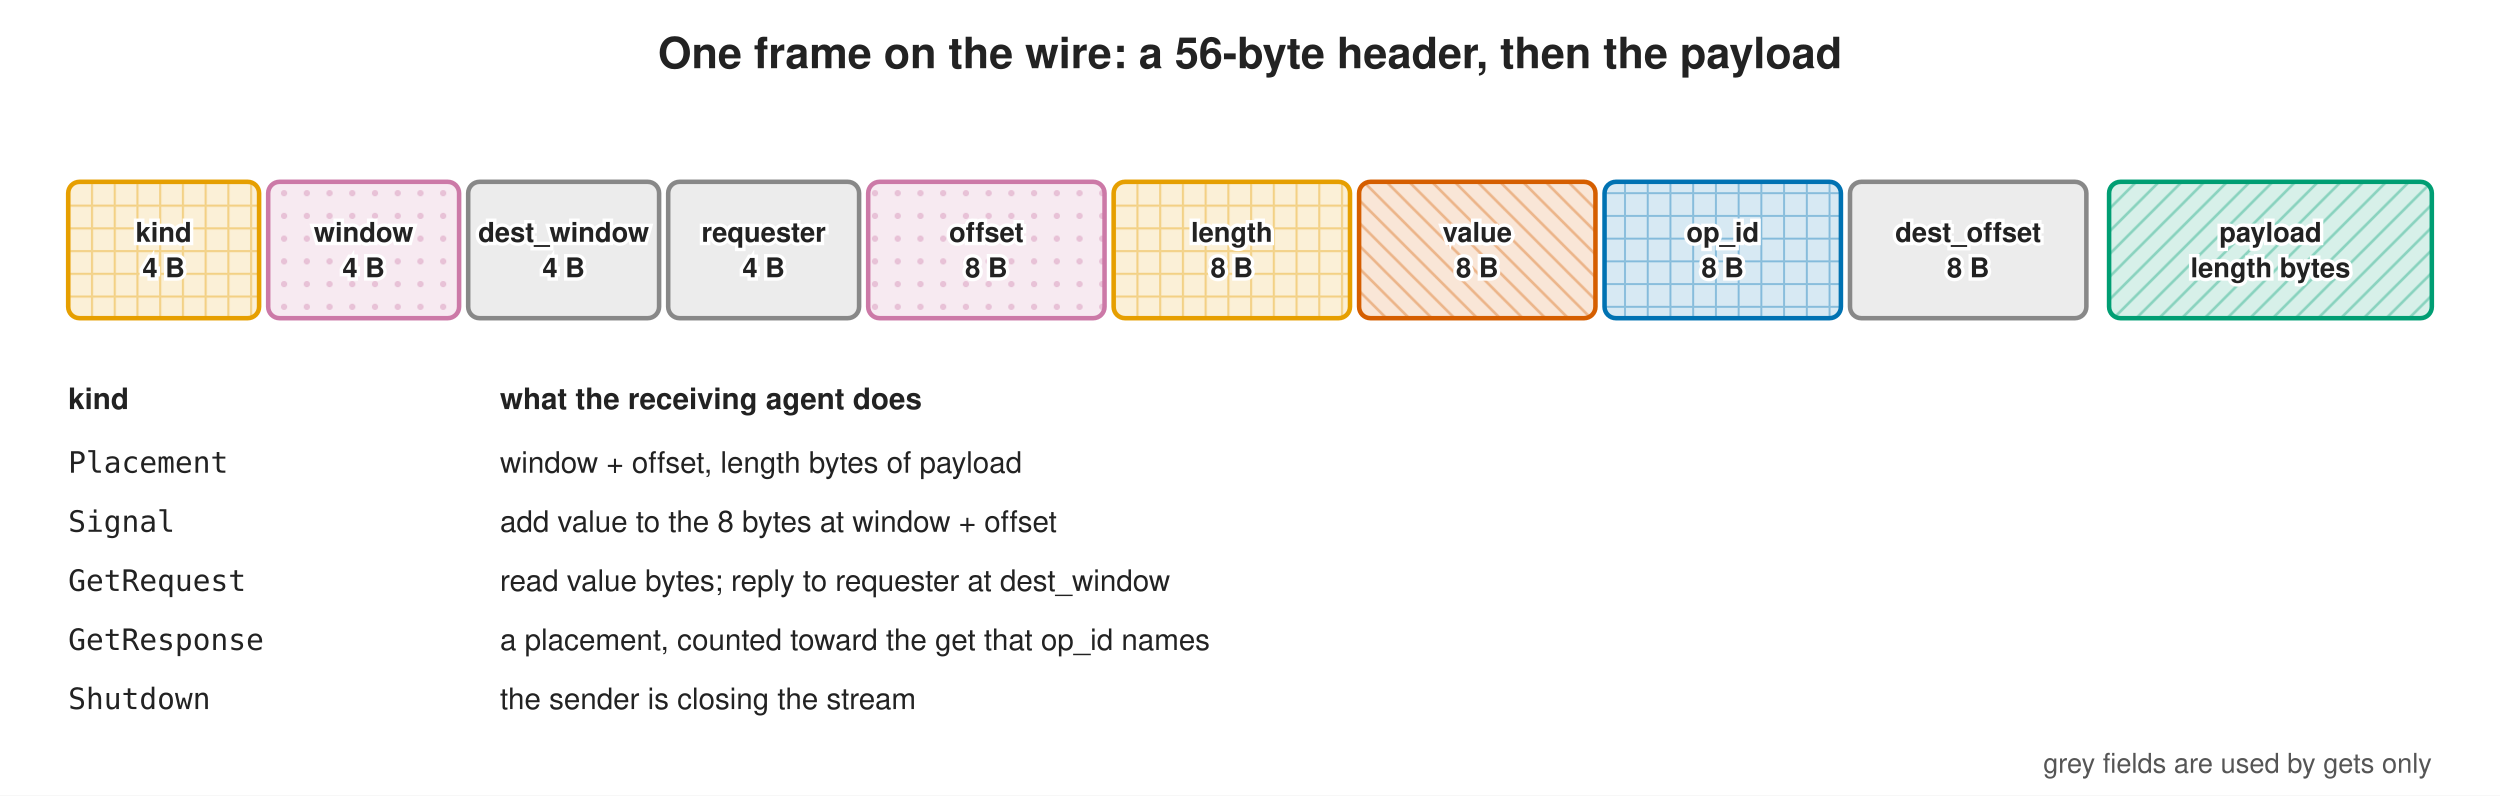
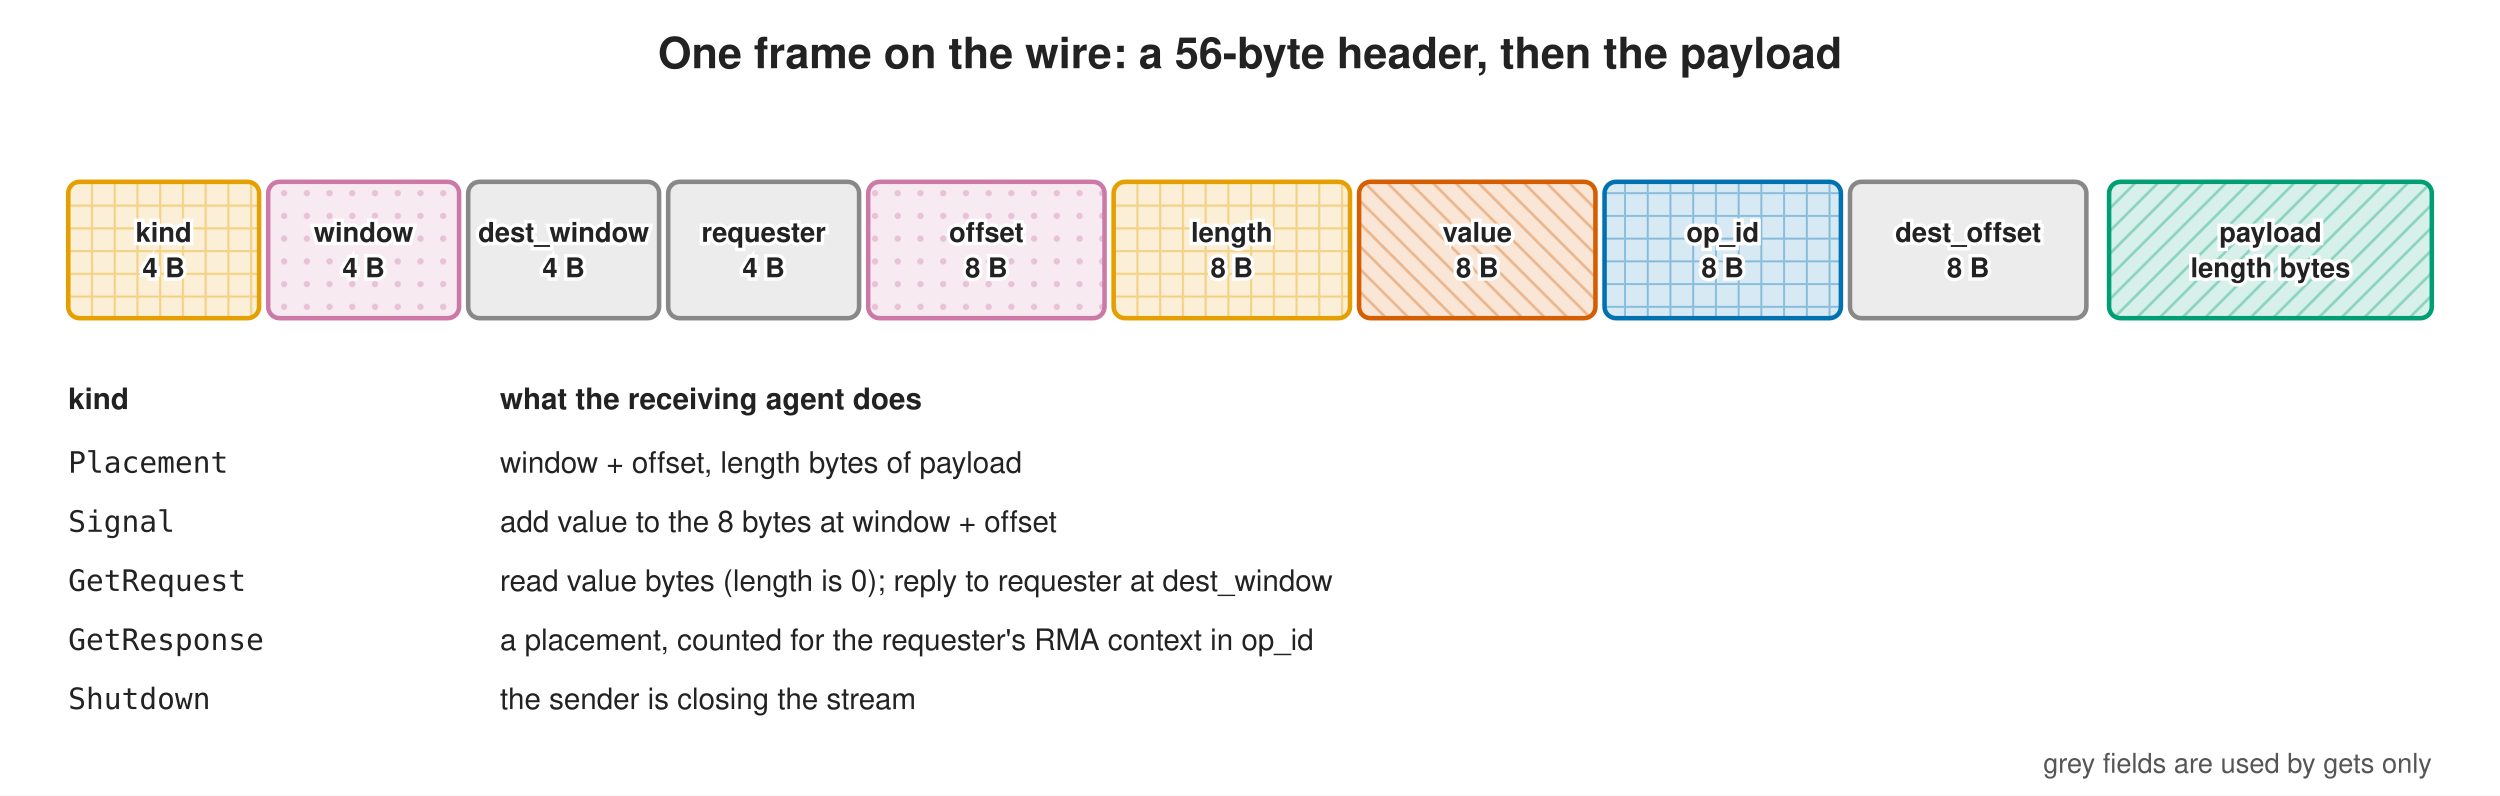
<svg xmlns="http://www.w3.org/2000/svg" width="1100" height="350" viewBox="0 0 1100 350">
  <defs>
    <pattern id="p-wire" width="10" height="10" patternUnits="userSpaceOnUse">
      <g stroke="#E69F00" opacity="0.35">
        <path d="M0,0.5 h10 M0.5,0 v10" stroke-width="1.0" />
      </g>
    </pattern>
    <pattern id="p-target" width="10" height="10" patternUnits="userSpaceOnUse">
      <g stroke="#CC79A7" opacity="0.35">
        <circle cx="5" cy="5" r="1.4" stroke="none" fill="#CC79A7" />
      </g>
    </pattern>
    <pattern id="p-sig" width="10" height="10" patternUnits="userSpaceOnUse">
      <g stroke="#D55E00" opacity="0.35">
        <path d="M-2,8 l4,4 M0,0 l10,10 M8,-2 l4,4" stroke-width="1.2" />
      </g>
    </pattern>
    <pattern id="p-nccl" width="10" height="10" patternUnits="userSpaceOnUse">
      <g stroke="#0072B2" opacity="0.35">
        <path d="M0,5 h10 M5,0 v10" stroke-width="0.9" />
      </g>
    </pattern>
    <pattern id="p-sim" width="10" height="10" patternUnits="userSpaceOnUse">
      <g stroke="#009E73" opacity="0.35">
        <path d="M-2,2 l4,-4 M0,10 l10,-10 M8,12 l4,-4" stroke-width="1.2" />
      </g>
    </pattern>
  </defs>
  <rect x="0" y="0" width="1100" height="350" fill="#FFFFFF" />
  <text x="550.0" y="30.0" font-family="Helvetica, Arial, 'Hiragino Sans', 'Hiragino Kaku Gothic ProN', 'Noto Sans CJK JP', 'Noto Sans JP', sans-serif" font-size="19" font-weight="bold" text-anchor="middle" fill="#222222">One frame on the wire: a 56-byte header, then the payload</text>
  <rect x="30" y="80" width="84" height="60" rx="5" fill="#E69F00" fill-opacity="0.16" stroke="#E69F00" stroke-width="2" />
  <rect x="30" y="80" width="84" height="60" rx="5" fill="url(#p-wire)" />
  <text x="72.0" y="106.4" font-family="Helvetica, Arial, 'Hiragino Sans', 'Hiragino Kaku Gothic ProN', 'Noto Sans CJK JP', 'Noto Sans JP', sans-serif" font-size="12" font-weight="bold" text-anchor="middle" fill="#222222" stroke="#FFFFFF" stroke-width="3" paint-order="stroke">kind</text>
  <text x="72.0" y="122.0" font-family="Helvetica, Arial, 'Hiragino Sans', 'Hiragino Kaku Gothic ProN', 'Noto Sans CJK JP', 'Noto Sans JP', sans-serif" font-size="12" font-weight="bold" text-anchor="middle" fill="#222222" stroke="#FFFFFF" stroke-width="3" paint-order="stroke">4 B</text>
  <rect x="118" y="80" width="84" height="60" rx="5" fill="#CC79A7" fill-opacity="0.16" stroke="#CC79A7" stroke-width="2" />
  <rect x="118" y="80" width="84" height="60" rx="5" fill="url(#p-target)" />
  <text x="160.0" y="106.4" font-family="Helvetica, Arial, 'Hiragino Sans', 'Hiragino Kaku Gothic ProN', 'Noto Sans CJK JP', 'Noto Sans JP', sans-serif" font-size="12" font-weight="bold" text-anchor="middle" fill="#222222" stroke="#FFFFFF" stroke-width="3" paint-order="stroke">window</text>
  <text x="160.0" y="122.0" font-family="Helvetica, Arial, 'Hiragino Sans', 'Hiragino Kaku Gothic ProN', 'Noto Sans CJK JP', 'Noto Sans JP', sans-serif" font-size="12" font-weight="bold" text-anchor="middle" fill="#222222" stroke="#FFFFFF" stroke-width="3" paint-order="stroke">4 B</text>
  <rect x="206" y="80" width="84" height="60" rx="5" fill="#888888" fill-opacity="0.16" stroke="#888888" stroke-width="2" />
  <text x="248.0" y="106.4" font-family="Helvetica, Arial, 'Hiragino Sans', 'Hiragino Kaku Gothic ProN', 'Noto Sans CJK JP', 'Noto Sans JP', sans-serif" font-size="12" font-weight="bold" text-anchor="middle" fill="#222222" stroke="#FFFFFF" stroke-width="3" paint-order="stroke">dest_window</text>
  <text x="248.0" y="122.0" font-family="Helvetica, Arial, 'Hiragino Sans', 'Hiragino Kaku Gothic ProN', 'Noto Sans CJK JP', 'Noto Sans JP', sans-serif" font-size="12" font-weight="bold" text-anchor="middle" fill="#222222" stroke="#FFFFFF" stroke-width="3" paint-order="stroke">4 B</text>
  <rect x="294" y="80" width="84" height="60" rx="5" fill="#888888" fill-opacity="0.16" stroke="#888888" stroke-width="2" />
  <text x="336.0" y="106.4" font-family="Helvetica, Arial, 'Hiragino Sans', 'Hiragino Kaku Gothic ProN', 'Noto Sans CJK JP', 'Noto Sans JP', sans-serif" font-size="12" font-weight="bold" text-anchor="middle" fill="#222222" stroke="#FFFFFF" stroke-width="3" paint-order="stroke">requester</text>
  <text x="336.0" y="122.0" font-family="Helvetica, Arial, 'Hiragino Sans', 'Hiragino Kaku Gothic ProN', 'Noto Sans CJK JP', 'Noto Sans JP', sans-serif" font-size="12" font-weight="bold" text-anchor="middle" fill="#222222" stroke="#FFFFFF" stroke-width="3" paint-order="stroke">4 B</text>
  <rect x="382" y="80" width="104" height="60" rx="5" fill="#CC79A7" fill-opacity="0.16" stroke="#CC79A7" stroke-width="2" />
  <rect x="382" y="80" width="104" height="60" rx="5" fill="url(#p-target)" />
  <text x="434.0" y="106.4" font-family="Helvetica, Arial, 'Hiragino Sans', 'Hiragino Kaku Gothic ProN', 'Noto Sans CJK JP', 'Noto Sans JP', sans-serif" font-size="12" font-weight="bold" text-anchor="middle" fill="#222222" stroke="#FFFFFF" stroke-width="3" paint-order="stroke">offset</text>
  <text x="434.0" y="122.0" font-family="Helvetica, Arial, 'Hiragino Sans', 'Hiragino Kaku Gothic ProN', 'Noto Sans CJK JP', 'Noto Sans JP', sans-serif" font-size="12" font-weight="bold" text-anchor="middle" fill="#222222" stroke="#FFFFFF" stroke-width="3" paint-order="stroke">8 B</text>
  <rect x="490" y="80" width="104" height="60" rx="5" fill="#E69F00" fill-opacity="0.16" stroke="#E69F00" stroke-width="2" />
  <rect x="490" y="80" width="104" height="60" rx="5" fill="url(#p-wire)" />
  <text x="542.0" y="106.4" font-family="Helvetica, Arial, 'Hiragino Sans', 'Hiragino Kaku Gothic ProN', 'Noto Sans CJK JP', 'Noto Sans JP', sans-serif" font-size="12" font-weight="bold" text-anchor="middle" fill="#222222" stroke="#FFFFFF" stroke-width="3" paint-order="stroke">length</text>
  <text x="542.0" y="122.0" font-family="Helvetica, Arial, 'Hiragino Sans', 'Hiragino Kaku Gothic ProN', 'Noto Sans CJK JP', 'Noto Sans JP', sans-serif" font-size="12" font-weight="bold" text-anchor="middle" fill="#222222" stroke="#FFFFFF" stroke-width="3" paint-order="stroke">8 B</text>
  <rect x="598" y="80" width="104" height="60" rx="5" fill="#D55E00" fill-opacity="0.16" stroke="#D55E00" stroke-width="2" />
  <rect x="598" y="80" width="104" height="60" rx="5" fill="url(#p-sig)" />
  <text x="650.0" y="106.4" font-family="Helvetica, Arial, 'Hiragino Sans', 'Hiragino Kaku Gothic ProN', 'Noto Sans CJK JP', 'Noto Sans JP', sans-serif" font-size="12" font-weight="bold" text-anchor="middle" fill="#222222" stroke="#FFFFFF" stroke-width="3" paint-order="stroke">value</text>
  <text x="650.0" y="122.0" font-family="Helvetica, Arial, 'Hiragino Sans', 'Hiragino Kaku Gothic ProN', 'Noto Sans CJK JP', 'Noto Sans JP', sans-serif" font-size="12" font-weight="bold" text-anchor="middle" fill="#222222" stroke="#FFFFFF" stroke-width="3" paint-order="stroke">8 B</text>
  <rect x="706" y="80" width="104" height="60" rx="5" fill="#0072B2" fill-opacity="0.16" stroke="#0072B2" stroke-width="2" />
  <rect x="706" y="80" width="104" height="60" rx="5" fill="url(#p-nccl)" />
  <text x="758.0" y="106.4" font-family="Helvetica, Arial, 'Hiragino Sans', 'Hiragino Kaku Gothic ProN', 'Noto Sans CJK JP', 'Noto Sans JP', sans-serif" font-size="12" font-weight="bold" text-anchor="middle" fill="#222222" stroke="#FFFFFF" stroke-width="3" paint-order="stroke">op_id</text>
  <text x="758.0" y="122.0" font-family="Helvetica, Arial, 'Hiragino Sans', 'Hiragino Kaku Gothic ProN', 'Noto Sans CJK JP', 'Noto Sans JP', sans-serif" font-size="12" font-weight="bold" text-anchor="middle" fill="#222222" stroke="#FFFFFF" stroke-width="3" paint-order="stroke">8 B</text>
  <rect x="814" y="80" width="104" height="60" rx="5" fill="#888888" fill-opacity="0.16" stroke="#888888" stroke-width="2" />
  <text x="866.0" y="106.4" font-family="Helvetica, Arial, 'Hiragino Sans', 'Hiragino Kaku Gothic ProN', 'Noto Sans CJK JP', 'Noto Sans JP', sans-serif" font-size="12" font-weight="bold" text-anchor="middle" fill="#222222" stroke="#FFFFFF" stroke-width="3" paint-order="stroke">dest_offset</text>
  <text x="866.0" y="122.0" font-family="Helvetica, Arial, 'Hiragino Sans', 'Hiragino Kaku Gothic ProN', 'Noto Sans CJK JP', 'Noto Sans JP', sans-serif" font-size="12" font-weight="bold" text-anchor="middle" fill="#222222" stroke="#FFFFFF" stroke-width="3" paint-order="stroke">8 B</text>
  <rect x="928" y="80" width="142" height="60" rx="5" fill="#009E73" fill-opacity="0.16" stroke="#009E73" stroke-width="2" />
  <rect x="928" y="80" width="142" height="60" rx="5" fill="url(#p-sim)" />
  <text x="999.0" y="106.4" font-family="Helvetica, Arial, 'Hiragino Sans', 'Hiragino Kaku Gothic ProN', 'Noto Sans CJK JP', 'Noto Sans JP', sans-serif" font-size="12" font-weight="bold" text-anchor="middle" fill="#222222" stroke="#FFFFFF" stroke-width="3" paint-order="stroke">payload</text>
  <text x="999.0" y="122.0" font-family="Helvetica, Arial, 'Hiragino Sans', 'Hiragino Kaku Gothic ProN', 'Noto Sans CJK JP', 'Noto Sans JP', sans-serif" font-size="12" font-weight="bold" text-anchor="middle" fill="#222222" stroke="#FFFFFF" stroke-width="3" paint-order="stroke">length bytes</text>
  <text x="30.0" y="180.0" font-family="Helvetica, Arial, 'Hiragino Sans', 'Hiragino Kaku Gothic ProN', 'Noto Sans CJK JP', 'Noto Sans JP', sans-serif" font-size="13" font-weight="bold" text-anchor="start" fill="#222222">kind</text>
  <text x="220.0" y="180.0" font-family="Helvetica, Arial, 'Hiragino Sans', 'Hiragino Kaku Gothic ProN', 'Noto Sans CJK JP', 'Noto Sans JP', sans-serif" font-size="13" font-weight="bold" text-anchor="start" fill="#222222">what the receiving agent does</text>
  <text x="30.0" y="208.0" font-family="Menlo, Consolas, 'DejaVu Sans Mono', monospace" font-size="13" font-weight="normal" text-anchor="start" fill="#222222">Placement</text>
  <text x="220.0" y="208.0" font-family="Helvetica, Arial, 'Hiragino Sans', 'Hiragino Kaku Gothic ProN', 'Noto Sans CJK JP', 'Noto Sans JP', sans-serif" font-size="13" font-weight="normal" text-anchor="start" fill="#222222">window + offset, length bytes of payload</text>
  <text x="30.0" y="234.0" font-family="Menlo, Consolas, 'DejaVu Sans Mono', monospace" font-size="13" font-weight="normal" text-anchor="start" fill="#222222">Signal</text>
  <text x="220.0" y="234.0" font-family="Helvetica, Arial, 'Hiragino Sans', 'Hiragino Kaku Gothic ProN', 'Noto Sans CJK JP', 'Noto Sans JP', sans-serif" font-size="13" font-weight="normal" text-anchor="start" fill="#222222">add value to the 8 bytes at window + offset</text>
  <text x="30.0" y="260.0" font-family="Menlo, Consolas, 'DejaVu Sans Mono', monospace" font-size="13" font-weight="normal" text-anchor="start" fill="#222222">GetRequest</text>
-   <text x="220.0" y="260.0" font-family="Helvetica, Arial, 'Hiragino Sans', 'Hiragino Kaku Gothic ProN', 'Noto Sans CJK JP', 'Noto Sans JP', sans-serif" font-size="13" font-weight="normal" text-anchor="start" fill="#222222">read value bytes; reply to requester at dest_window</text>
+   <text x="220.0" y="260.0" font-family="Helvetica, Arial, 'Hiragino Sans', 'Hiragino Kaku Gothic ProN', 'Noto Sans CJK JP', 'Noto Sans JP', sans-serif" font-size="13" font-weight="normal" text-anchor="start" fill="#222222">read value bytes (length is 0); reply to requester at dest_window</text>
  <text x="30.0" y="286.0" font-family="Menlo, Consolas, 'DejaVu Sans Mono', monospace" font-size="13" font-weight="normal" text-anchor="start" fill="#222222">GetResponse</text>
-   <text x="220.0" y="286.0" font-family="Helvetica, Arial, 'Hiragino Sans', 'Hiragino Kaku Gothic ProN', 'Noto Sans CJK JP', 'Noto Sans JP', sans-serif" font-size="13" font-weight="normal" text-anchor="start" fill="#222222">a placement, counted toward the get that op_id names</text>
+   <text x="220.0" y="286.0" font-family="Helvetica, Arial, 'Hiragino Sans', 'Hiragino Kaku Gothic ProN', 'Noto Sans CJK JP', 'Noto Sans JP', sans-serif" font-size="13" font-weight="normal" text-anchor="start" fill="#222222">a placement, counted for the requester's RMA context in op_id</text>
  <text x="30.0" y="312.0" font-family="Menlo, Consolas, 'DejaVu Sans Mono', monospace" font-size="13" font-weight="normal" text-anchor="start" fill="#222222">Shutdown</text>
  <text x="220.0" y="312.0" font-family="Helvetica, Arial, 'Hiragino Sans', 'Hiragino Kaku Gothic ProN', 'Noto Sans CJK JP', 'Noto Sans JP', sans-serif" font-size="13" font-weight="normal" text-anchor="start" fill="#222222">the sender is closing the stream</text>
  <text x="1070.0" y="340.0" font-family="Helvetica, Arial, 'Hiragino Sans', 'Hiragino Kaku Gothic ProN', 'Noto Sans CJK JP', 'Noto Sans JP', sans-serif" font-size="12" font-weight="normal" text-anchor="end" fill="#555555">grey fields are used by gets only</text>
</svg>
